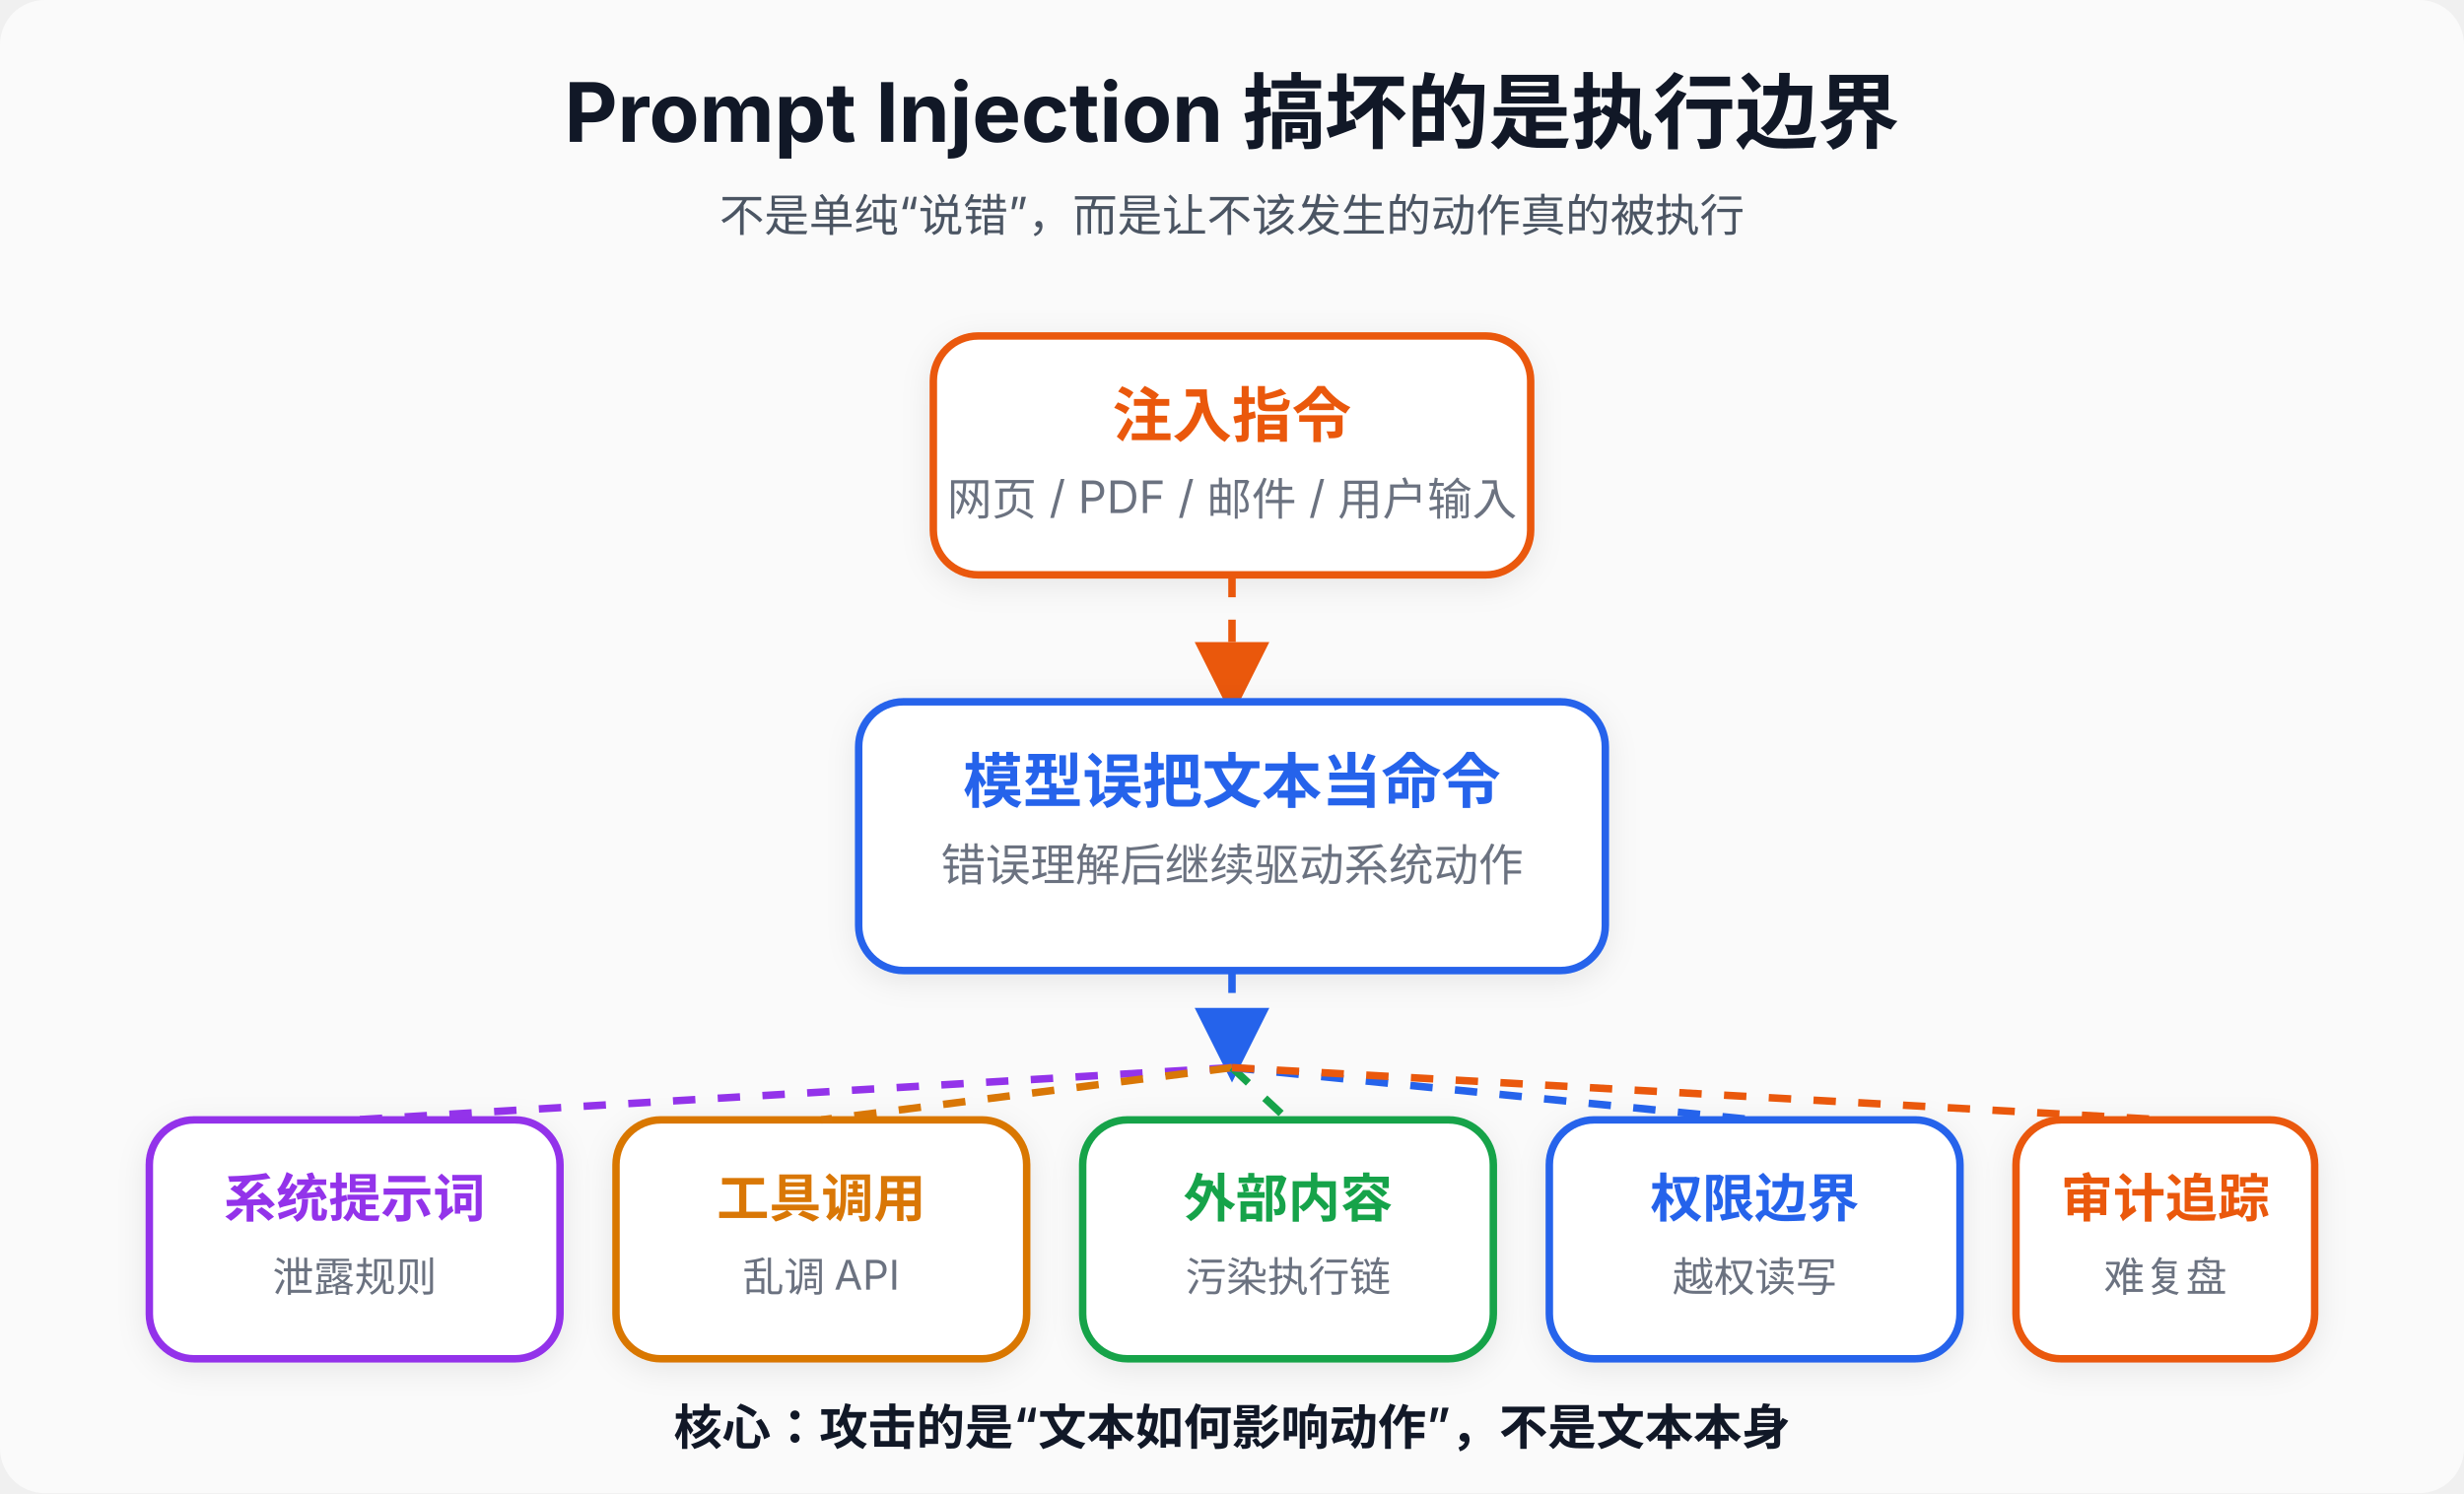
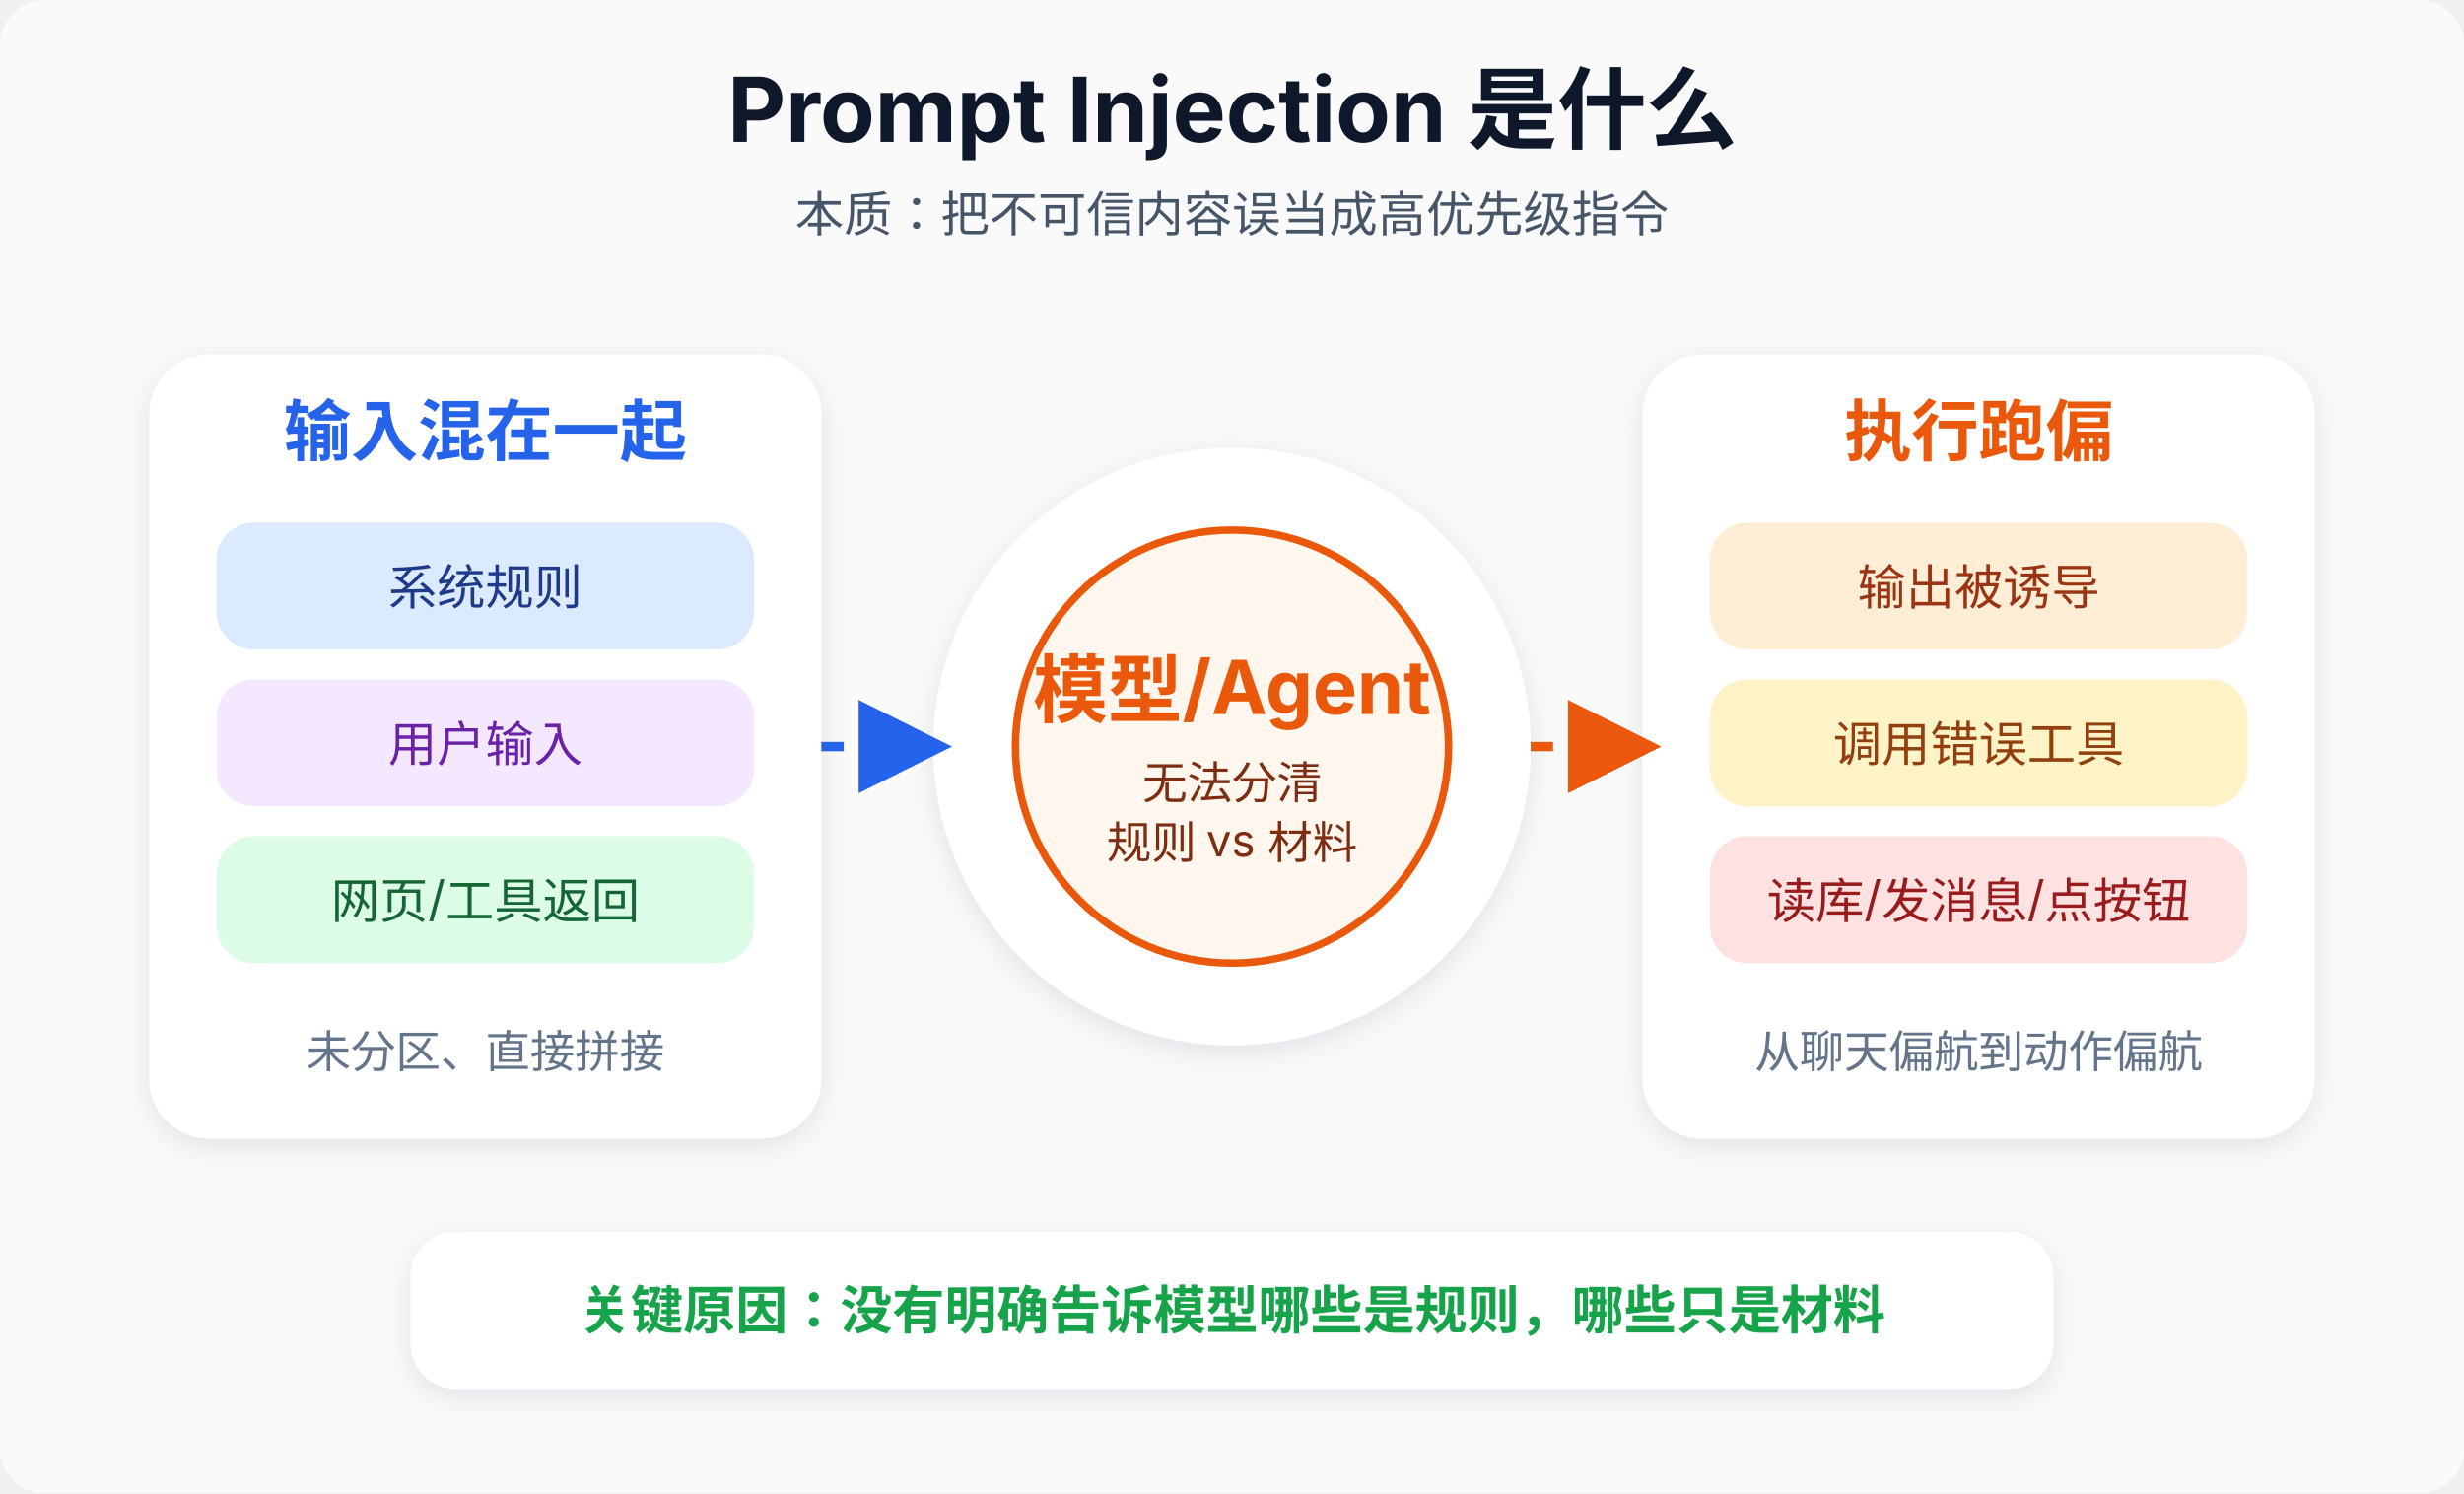
<svg xmlns="http://www.w3.org/2000/svg" viewBox="0 0 660 400" width="660" height="400">
  <rect x="0" y="0" width="660" height="400" rx="12" fill="#FAFAFA" />
  <defs>
    <filter id="shadow" x="-20%" y="-20%" width="140%" height="140%">
-       <feDropShadow dx="0" dy="2" stdDeviation="4" flood-color="#000000" flood-opacity="0.08" />
+       <feDropShadow dx="0" dy="2" stdDeviation="4" flood-color="#0F172A" flood-opacity="0.10" />
    </filter>
    <marker id="arrowBlue" markerWidth="10" markerHeight="10" refX="8" refY="5" orient="auto">
      <path d="M0,0 L10,5 L0,10 Z" fill="#2563EB" />
    </marker>
    <marker id="arrowOrange" markerWidth="10" markerHeight="10" refX="8" refY="5" orient="auto">
      <path d="M0,0 L10,5 L0,10 Z" fill="#EA580C" />
    </marker>
  </defs>
-   <text x="330" y="38" text-anchor="middle" font-family="-apple-system, 'Segoe UI', sans-serif" font-size="22" font-weight="700" fill="#111827">Prompt Injection 搞坏的是执行边界</text>
-   <text x="330" y="62" text-anchor="middle" font-family="-apple-system, 'Segoe UI', sans-serif" font-size="12" fill="#4B5563">不是单纯“说错”，而是让不该发生的动作真的被执行</text>
-   <rect x="250" y="90" width="160" height="64" rx="12" fill="#FFFFFF" stroke="#EA580C" stroke-width="2" filter="url(#shadow)" />
-   <text x="330" y="117" text-anchor="middle" font-family="-apple-system, 'Segoe UI', sans-serif" font-size="16" font-weight="700" fill="#EA580C">注入指令</text>
-   <text x="330" y="138" text-anchor="middle" font-family="-apple-system, 'Segoe UI', sans-serif" font-size="12" fill="#6B7280">网页 / PDF / 邮件 / 用户输入</text>
-   <line x1="330" y1="154" x2="330" y2="188" stroke="#EA580C" stroke-width="2" stroke-dasharray="6 6" marker-end="url(#arrowOrange)" />
-   <rect x="230" y="188" width="200" height="72" rx="12" fill="#FFFFFF" stroke="#2563EB" stroke-width="2" filter="url(#shadow)" />
-   <text x="330" y="215" text-anchor="middle" font-family="-apple-system, 'Segoe UI', sans-serif" font-size="16" font-weight="700" fill="#2563EB">模型误把文本当命令</text>
-   <text x="330" y="236" text-anchor="middle" font-family="-apple-system, 'Segoe UI', sans-serif" font-size="12" fill="#6B7280">错误理解后继续驱动系统动作</text>
-   <line x1="330" y1="260" x2="330" y2="286" stroke="#2563EB" stroke-width="2" stroke-dasharray="6 6" marker-end="url(#arrowBlue)" />
-   <rect x="40" y="300" width="110" height="64" rx="12" fill="#FFFFFF" stroke="#9333EA" stroke-width="2" filter="url(#shadow)" />
-   <text x="95" y="326" text-anchor="middle" font-family="-apple-system, 'Segoe UI', sans-serif" font-size="14" font-weight="700" fill="#9333EA">系统提示词</text>
-   <text x="95" y="346" text-anchor="middle" font-family="-apple-system, 'Segoe UI', sans-serif" font-size="11" fill="#6B7280">泄露规则</text>
-   <rect x="165" y="300" width="110" height="64" rx="12" fill="#FFFFFF" stroke="#D97706" stroke-width="2" filter="url(#shadow)" />
-   <text x="220" y="326" text-anchor="middle" font-family="-apple-system, 'Segoe UI', sans-serif" font-size="14" font-weight="700" fill="#D97706">工具调用</text>
-   <text x="220" y="346" text-anchor="middle" font-family="-apple-system, 'Segoe UI', sans-serif" font-size="11" fill="#6B7280">乱调 API</text>
-   <rect x="290" y="300" width="110" height="64" rx="12" fill="#FFFFFF" stroke="#16A34A" stroke-width="2" filter="url(#shadow)" />
-   <text x="345" y="326" text-anchor="middle" font-family="-apple-system, 'Segoe UI', sans-serif" font-size="14" font-weight="700" fill="#16A34A">外部内容</text>
-   <text x="345" y="346" text-anchor="middle" font-family="-apple-system, 'Segoe UI', sans-serif" font-size="11" fill="#6B7280">污染执行链</text>
-   <rect x="415" y="300" width="110" height="64" rx="12" fill="#FFFFFF" stroke="#2563EB" stroke-width="2" filter="url(#shadow)" />
-   <text x="470" y="326" text-anchor="middle" font-family="-apple-system, 'Segoe UI', sans-serif" font-size="14" font-weight="700" fill="#2563EB">权限边界</text>
-   <text x="470" y="346" text-anchor="middle" font-family="-apple-system, 'Segoe UI', sans-serif" font-size="11" fill="#6B7280">越权读写</text>
-   <rect x="540" y="300" width="80" height="64" rx="12" fill="#FFFFFF" stroke="#EA580C" stroke-width="2" filter="url(#shadow)" />
-   <text x="580" y="326" text-anchor="middle" font-family="-apple-system, 'Segoe UI', sans-serif" font-size="14" font-weight="700" fill="#EA580C">审计追踪</text>
-   <text x="580" y="346" text-anchor="middle" font-family="-apple-system, 'Segoe UI', sans-serif" font-size="11" fill="#6B7280">难复盘</text>
-   <line x1="330" y1="286" x2="95" y2="300" stroke="#9333EA" stroke-width="2" stroke-dasharray="6 6" />
-   <line x1="330" y1="286" x2="220" y2="300" stroke="#D97706" stroke-width="2" stroke-dasharray="6 6" />
-   <line x1="330" y1="286" x2="345" y2="300" stroke="#16A34A" stroke-width="2" stroke-dasharray="6 6" />
-   <line x1="330" y1="286" x2="470" y2="300" stroke="#2563EB" stroke-width="2" stroke-dasharray="6 6" />
-   <line x1="330" y1="286" x2="580" y2="300" stroke="#EA580C" stroke-width="2" stroke-dasharray="6 6" />
-   <text x="330" y="387" text-anchor="middle" font-family="-apple-system, 'Segoe UI', sans-serif" font-size="13" font-weight="600" fill="#111827">核心：攻击的是“文本如何影响动作”，不是文本本身</text>
+   <text x="330" y="38" text-anchor="middle" font-family="-apple-system, 'Segoe UI', sans-serif" font-size="24" font-weight="700" fill="#0F172A">Prompt Injection 是什么</text>
+   <text x="330" y="62" text-anchor="middle" font-family="-apple-system, 'Segoe UI', sans-serif" font-size="13" fill="#475569">本质：把不可信内容误当成高优先级指令</text>
+   <rect x="40" y="95" width="180" height="210" rx="16" fill="#FFFFFF" filter="url(#shadow)" />
+   <text x="130" y="122" text-anchor="middle" font-family="-apple-system, 'Segoe UI', sans-serif" font-size="18" font-weight="700" fill="#2563EB">输入混在一起</text>
+   <rect x="58" y="140" width="144" height="34" rx="10" fill="#DBEAFE" />
+   <text x="130" y="162" text-anchor="middle" font-family="-apple-system, 'Segoe UI', sans-serif" font-size="13" fill="#1E3A8A">系统规则</text>
+   <rect x="58" y="182" width="144" height="34" rx="10" fill="#F3E8FF" />
+   <text x="130" y="204" text-anchor="middle" font-family="-apple-system, 'Segoe UI', sans-serif" font-size="13" fill="#6B21A8">用户输入</text>
+   <rect x="58" y="224" width="144" height="34" rx="10" fill="#DCFCE7" />
+   <text x="130" y="246" text-anchor="middle" font-family="-apple-system, 'Segoe UI', sans-serif" font-size="13" fill="#166534">网页/工具返回</text>
+   <text x="130" y="286" text-anchor="middle" font-family="-apple-system, 'Segoe UI', sans-serif" font-size="12" fill="#64748B">未分区、直接拼接</text>
+   <rect x="250" y="120" width="160" height="160" rx="80" fill="#FFFFFF" filter="url(#shadow)" />
+   <circle cx="330" cy="200" r="58" fill="#FFF7ED" stroke="#EA580C" stroke-width="2" />
+   <text x="330" y="192" text-anchor="middle" font-family="-apple-system, 'Segoe UI', sans-serif" font-size="20" font-weight="700" fill="#EA580C">模型/Agent</text>
+   <text x="330" y="214" text-anchor="middle" font-family="-apple-system, 'Segoe UI', sans-serif" font-size="12" fill="#7C2D12">无法分清</text>
+   <text x="330" y="230" text-anchor="middle" font-family="-apple-system, 'Segoe UI', sans-serif" font-size="12" fill="#7C2D12">规则 vs 材料</text>
+   <rect x="440" y="95" width="180" height="210" rx="16" fill="#FFFFFF" filter="url(#shadow)" />
+   <text x="530" y="122" text-anchor="middle" font-family="-apple-system, 'Segoe UI', sans-serif" font-size="18" font-weight="700" fill="#EA580C">执行跑偏</text>
+   <rect x="458" y="140" width="144" height="34" rx="10" fill="#FFEDD5" />
+   <text x="530" y="162" text-anchor="middle" font-family="-apple-system, 'Segoe UI', sans-serif" font-size="13" fill="#9A3412">输出被诱导</text>
+   <rect x="458" y="182" width="144" height="34" rx="10" fill="#FEF3C7" />
+   <text x="530" y="204" text-anchor="middle" font-family="-apple-system, 'Segoe UI', sans-serif" font-size="13" fill="#92400E">调用错误工具</text>
+   <rect x="458" y="224" width="144" height="34" rx="10" fill="#FEE2E2" />
+   <text x="530" y="246" text-anchor="middle" font-family="-apple-system, 'Segoe UI', sans-serif" font-size="13" fill="#991B1B">读库/发消息/点按钮</text>
+   <text x="530" y="286" text-anchor="middle" font-family="-apple-system, 'Segoe UI', sans-serif" font-size="12" fill="#64748B">从聊天偏航到动作偏航</text>
+   <line x1="220" y1="200" x2="250" y2="200" stroke="#2563EB" stroke-width="2.5" stroke-dasharray="6 6" marker-end="url(#arrowBlue)" />
+   <line x1="410" y1="200" x2="440" y2="200" stroke="#EA580C" stroke-width="2.5" stroke-dasharray="6 6" marker-end="url(#arrowOrange)" />
+   <rect x="110" y="330" width="440" height="42" rx="12" fill="#FFFFFF" filter="url(#shadow)" />
+   <text x="330" y="356" text-anchor="middle" font-family="-apple-system, 'Segoe UI', sans-serif" font-size="14" font-weight="600" fill="#16A34A">关键原因：没有明确告诉模型哪些是规则，哪些只是材料</text>
</svg>
